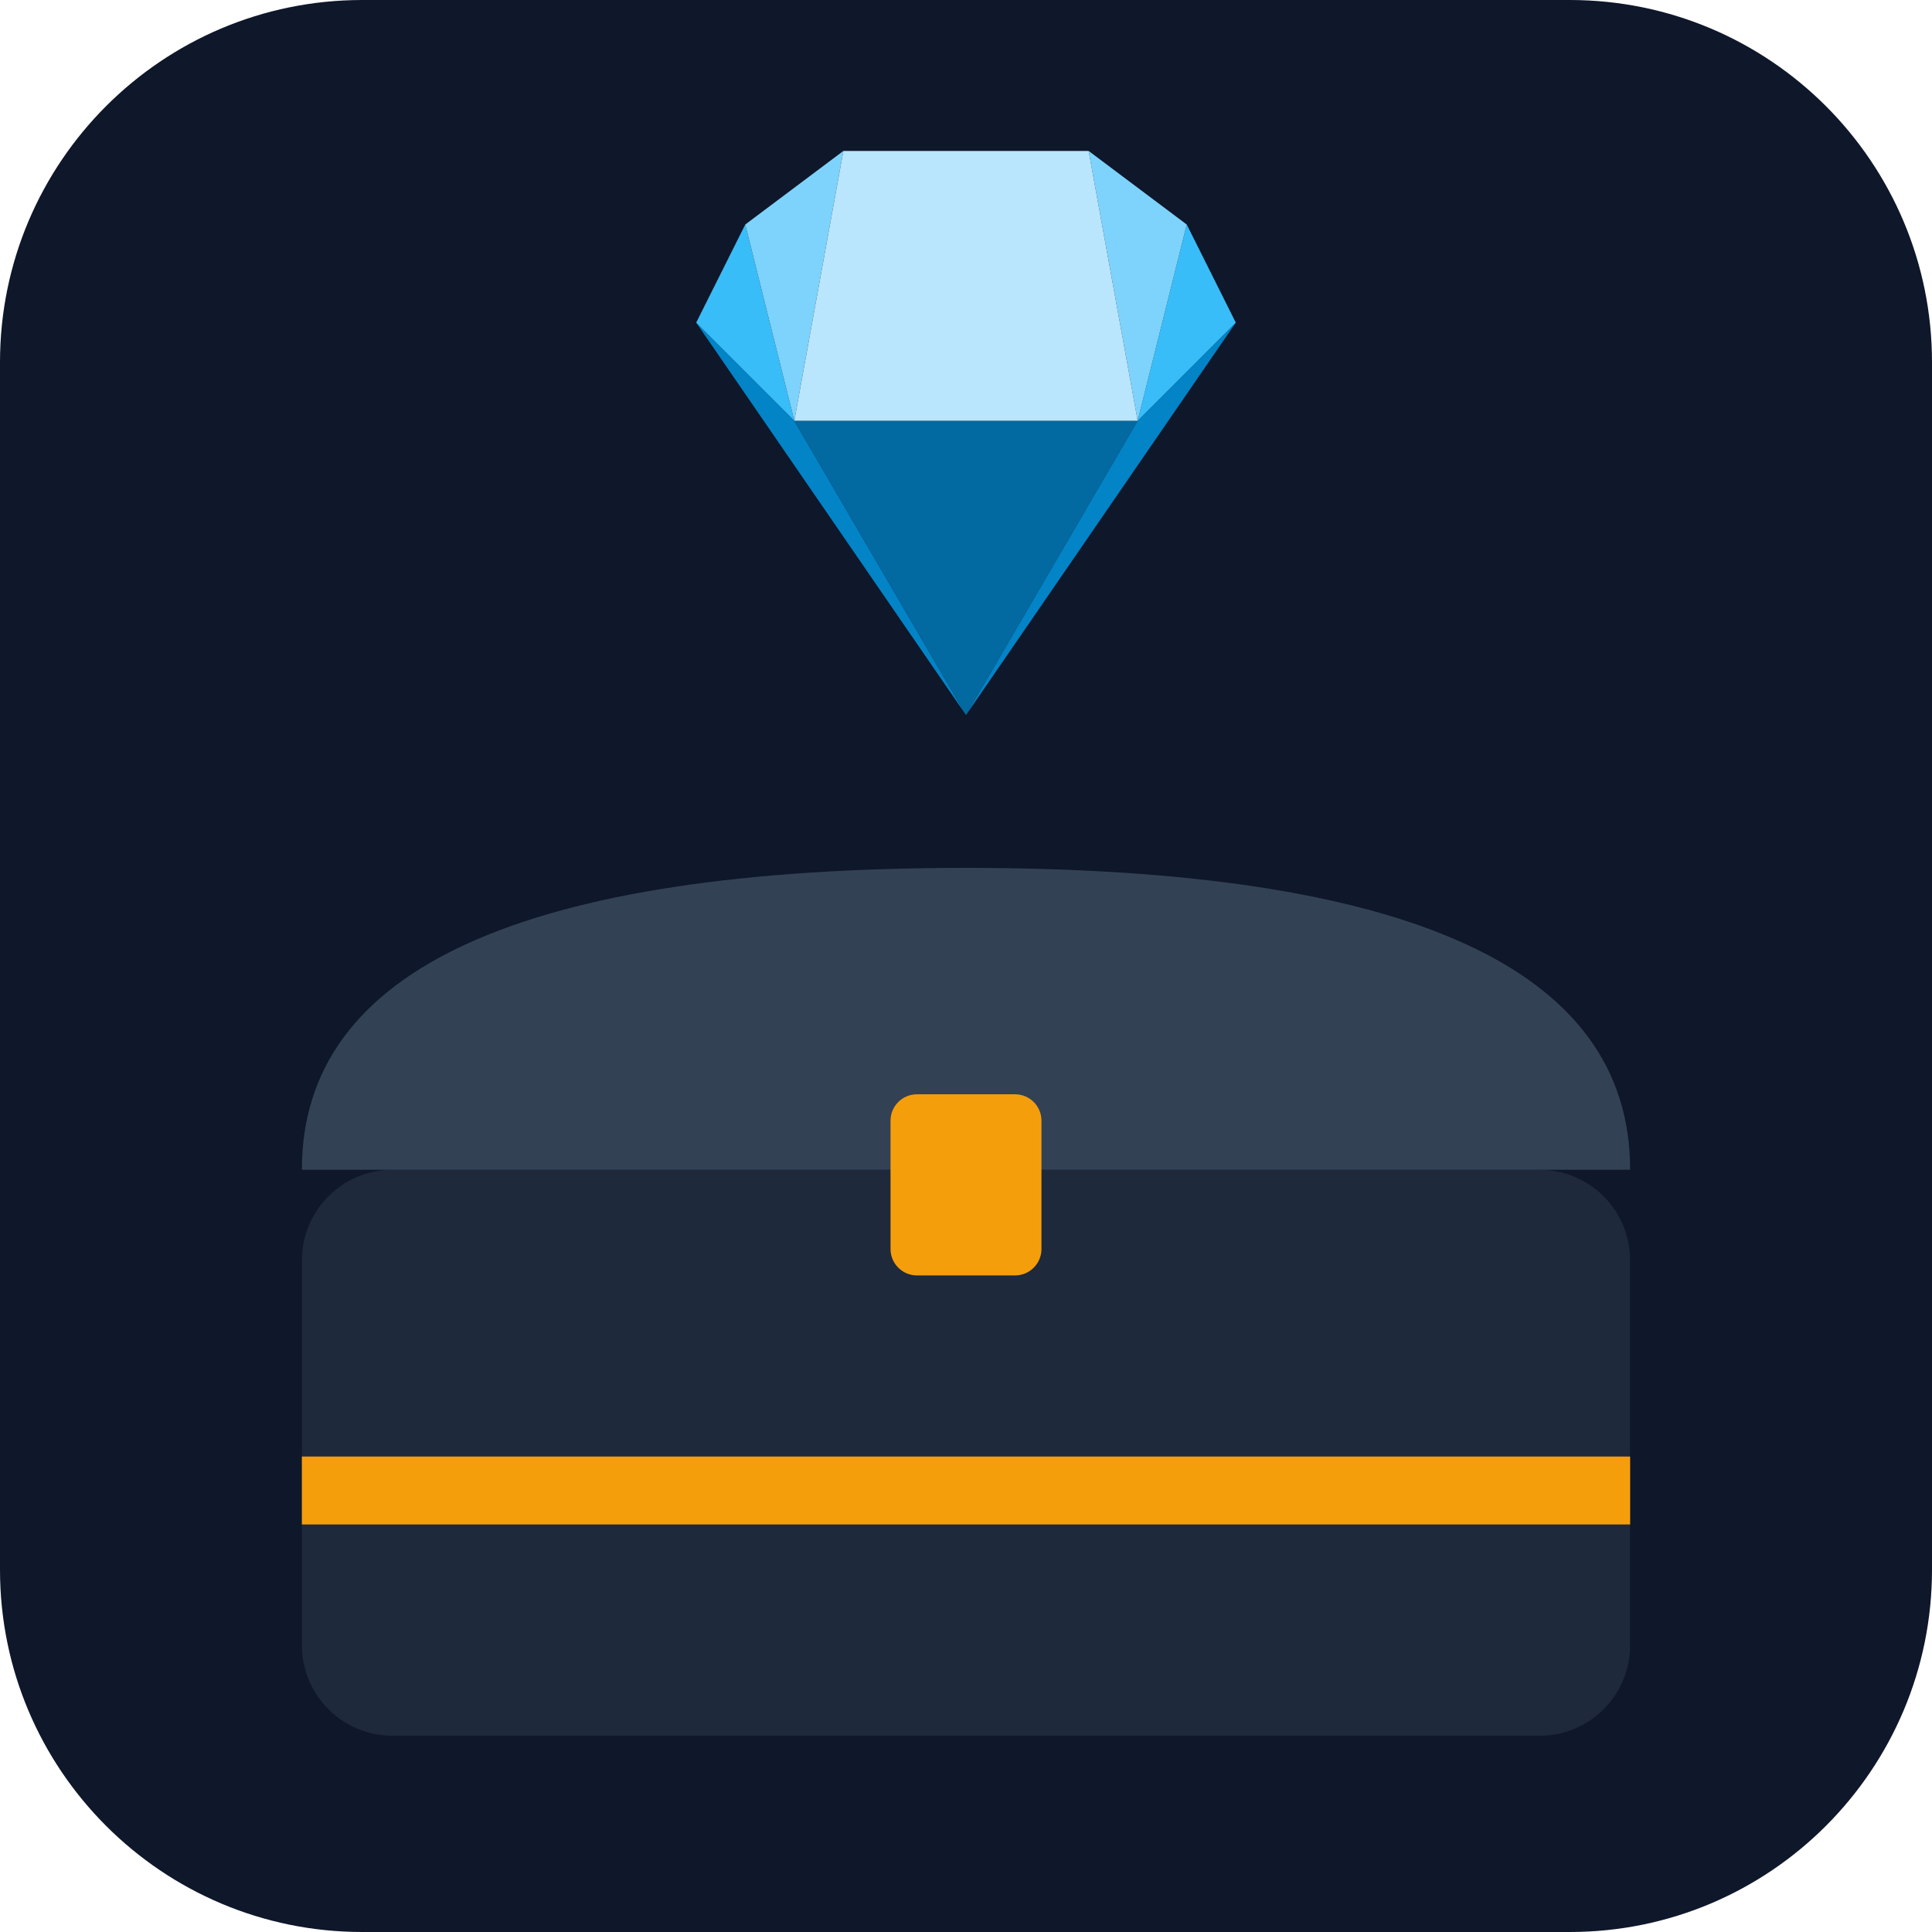
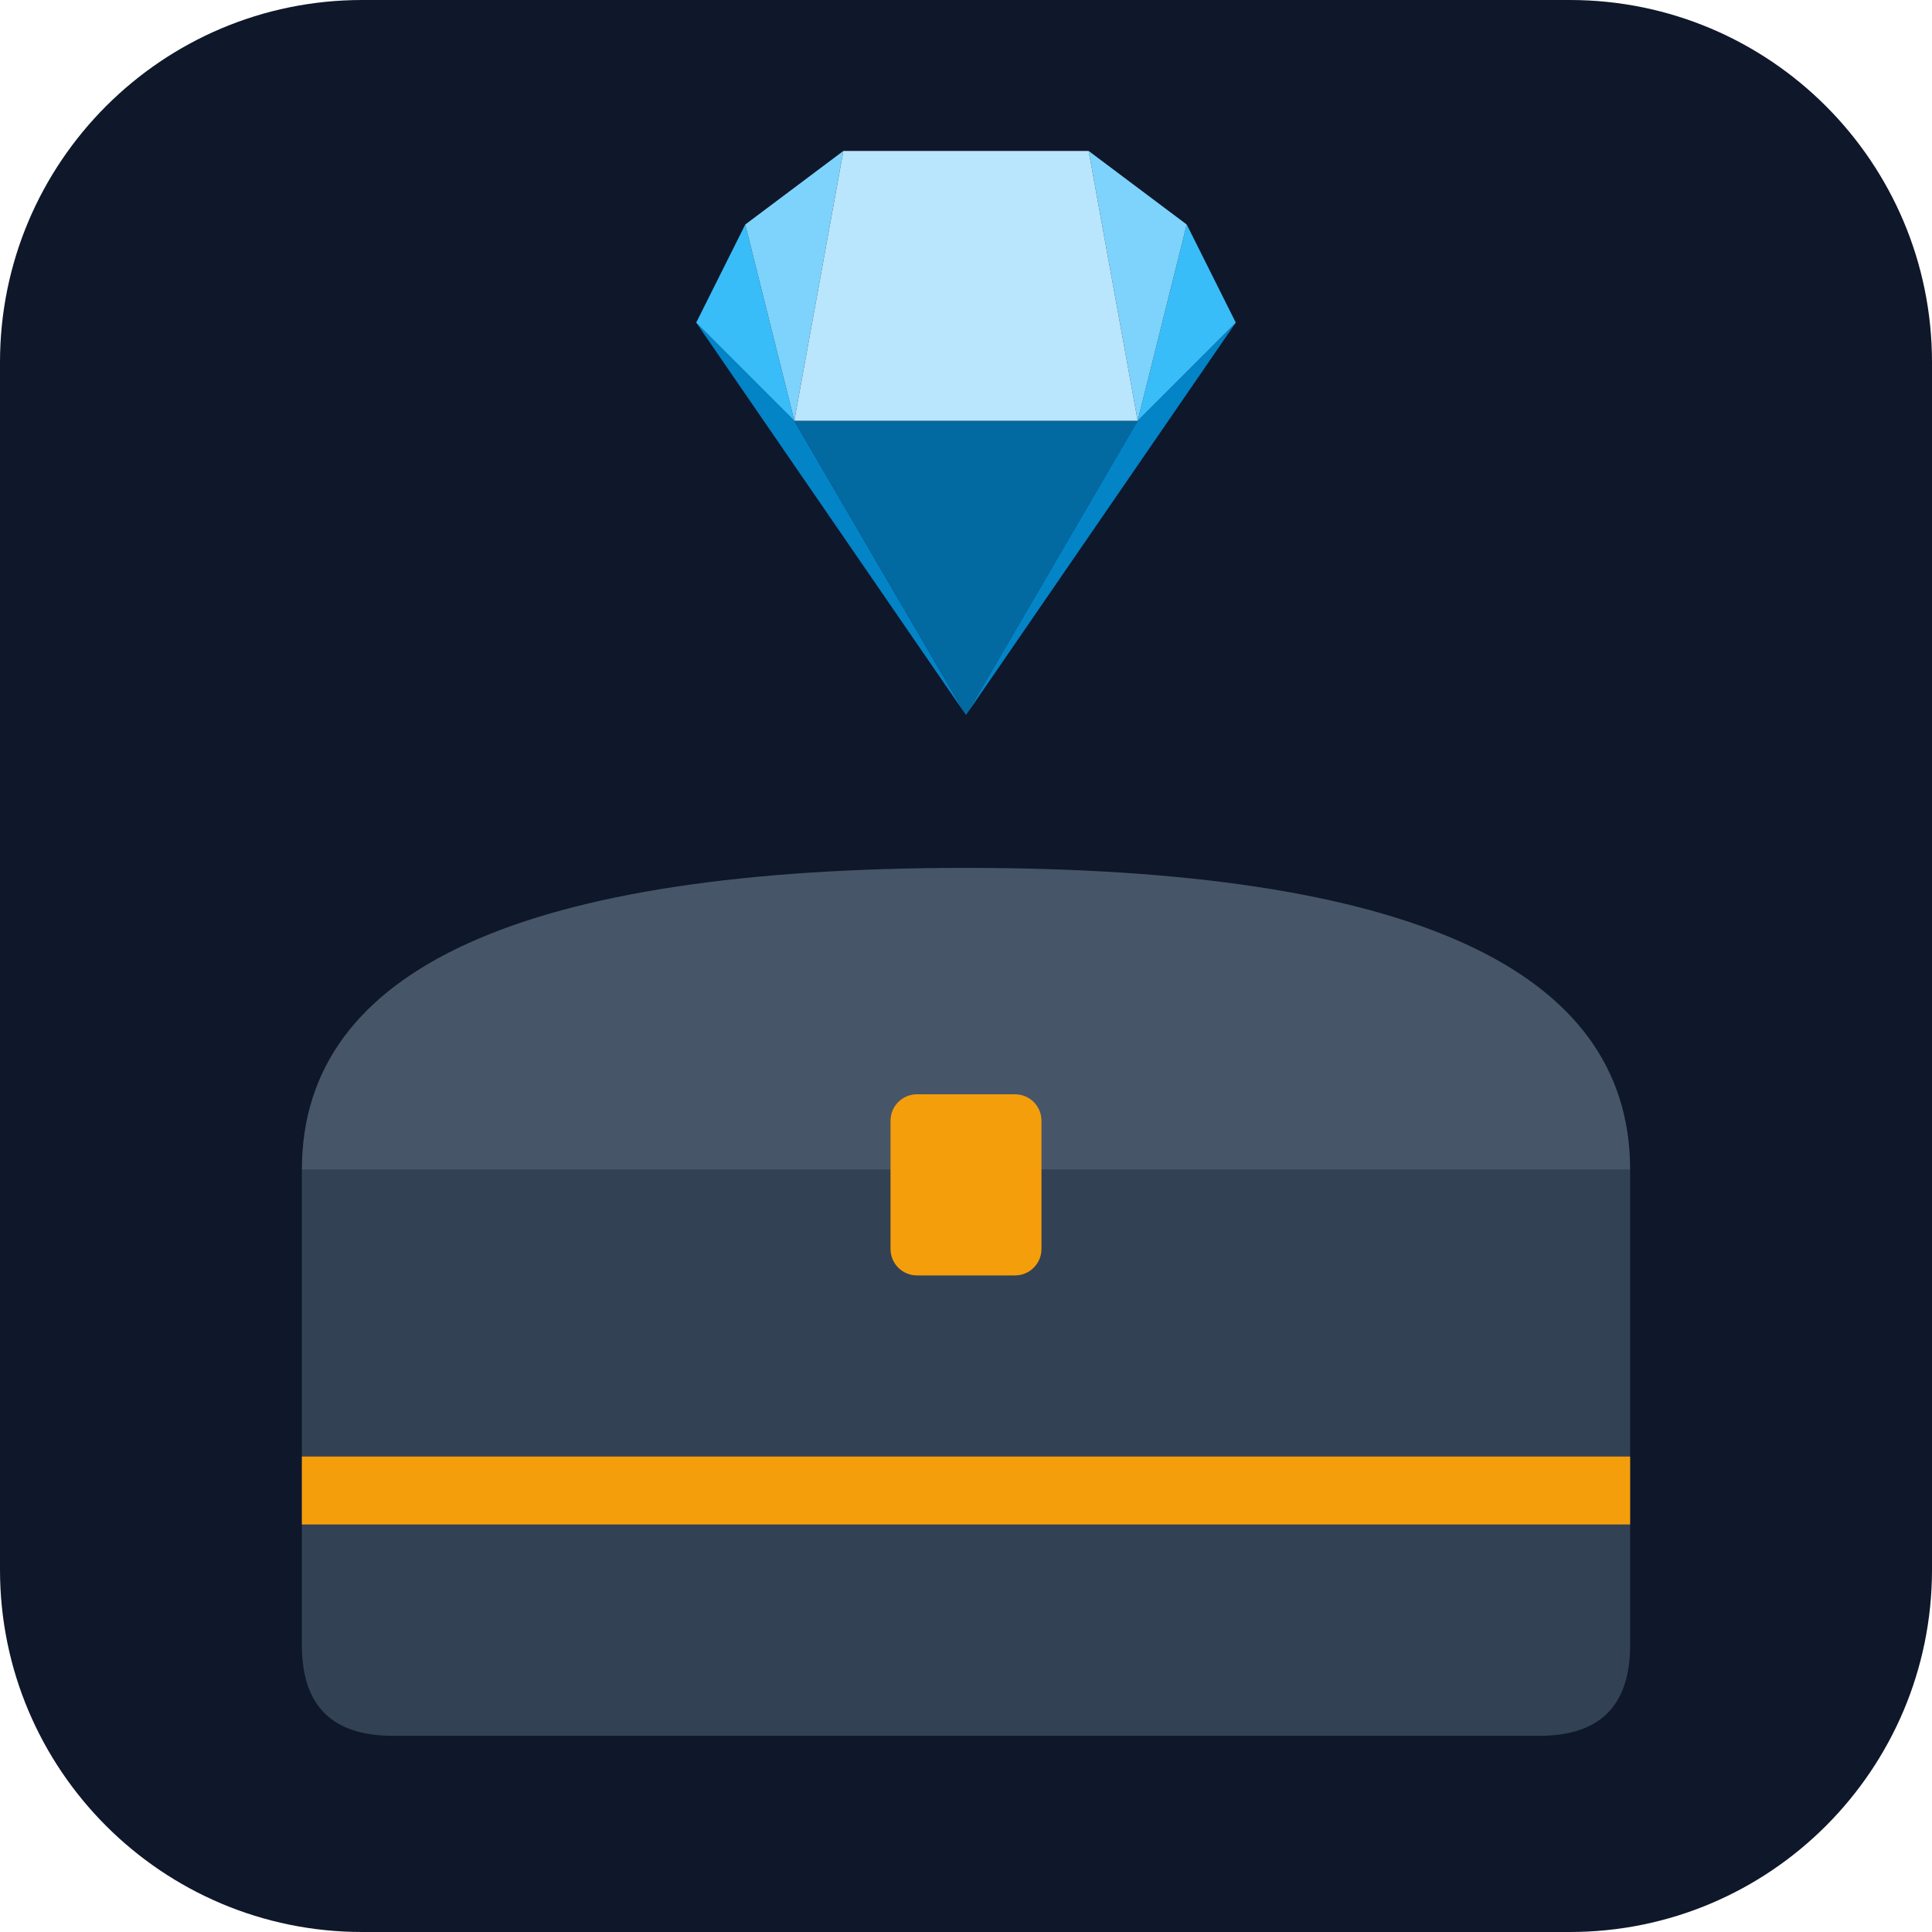
<svg xmlns="http://www.w3.org/2000/svg" viewBox="0 0 1024 1024" role="img" aria-label="Covet">
  <rect width="1024" height="1024" rx="192" fill="#0f172a" />
  <path d="M 369 171 L 421 223 L 512 379 Z" fill="#0284c7" />
  <path d="M 421 223 L 603 223 L 512 379 Z" fill="#0369a1" />
  <path d="M 603 223 L 655 171 L 512 379 Z" fill="#0284c7" />
  <path d="M 369 171 L 395 119 L 421 223 Z" fill="#38bdf8" />
  <path d="M 655 171 L 629 119 L 603 223 Z" fill="#38bdf8" />
  <path d="M 395 119 L 447  80 L 421 223 Z" fill="#7dd3fc" />
  <path d="M 629 119 L 577  80 L 603 223 Z" fill="#7dd3fc" />
  <path d="M 447  80 L 577  80 L 603 223 L 421 223 Z" fill="#bae6fd" />
-   <rect x="160" y="620" width="704" height="300" rx="48" fill="#1e293b" />
-   <path d="M 160 620              Q 160 460 512 460              Q 864 460 864 620 Z" fill="#334155" />
+   <path d="M 160 620 L 864 620 L 864 872 Q 864 920 816 920 L 208 920 Q 160 920 160 872 Z" fill="#334155" />
+   <path d="M 160 620              Q 160 460 512 460              Q 864 460 864 620 Z" fill="#475569" />
  <rect x="160" y="772" width="704" height="36" fill="#f59e0b" />
  <rect x="472" y="580" width="80" height="96" rx="14" fill="#f59e0b" />
</svg>
